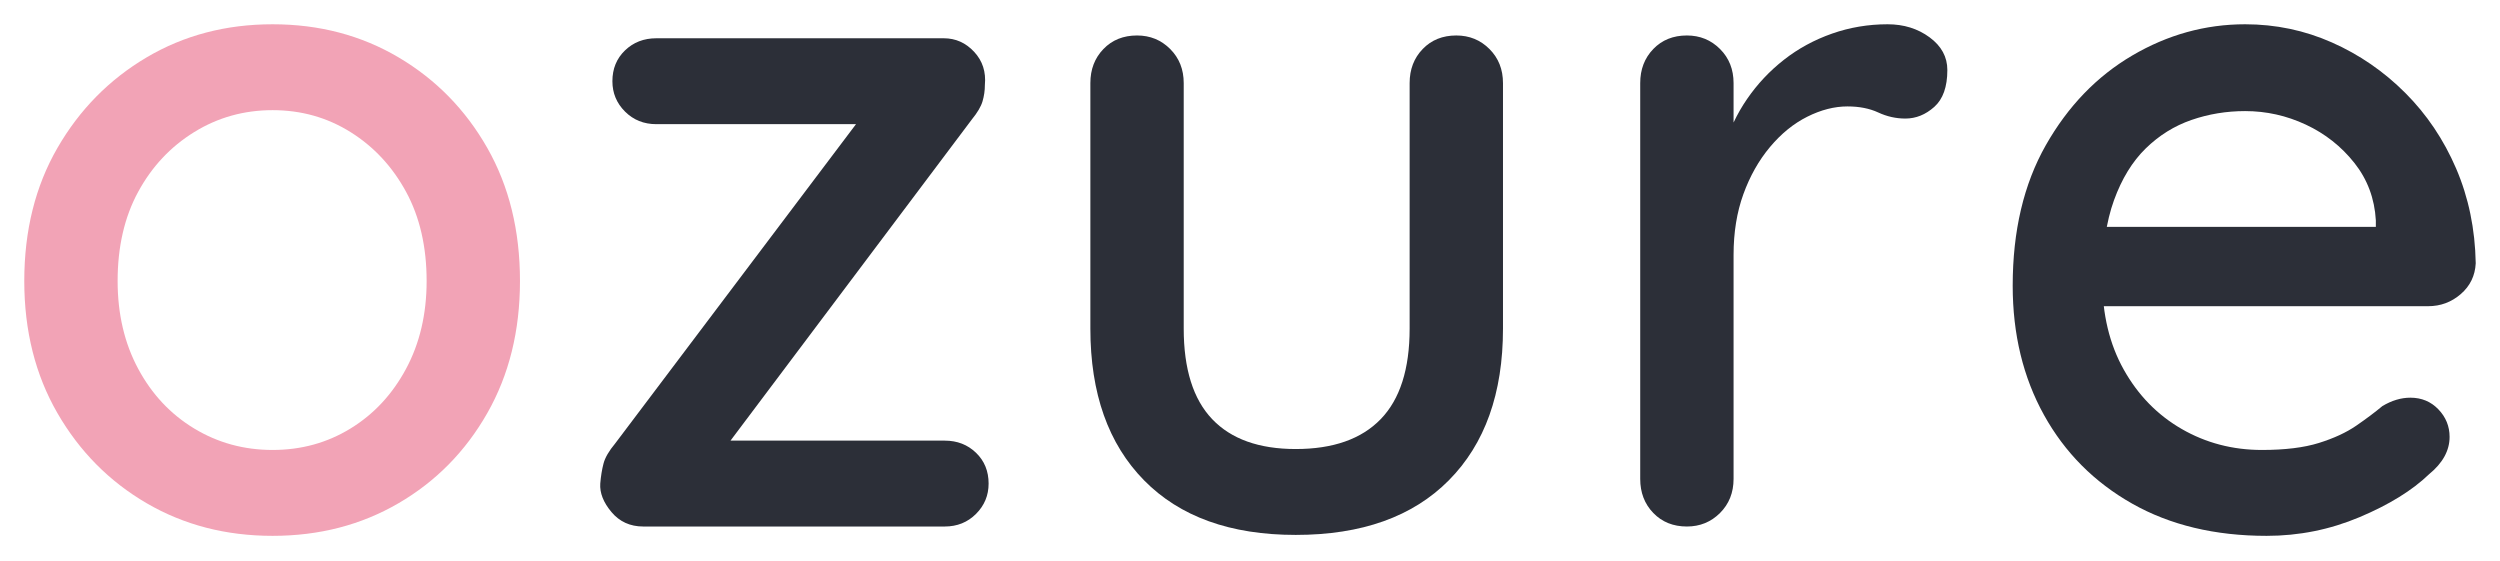
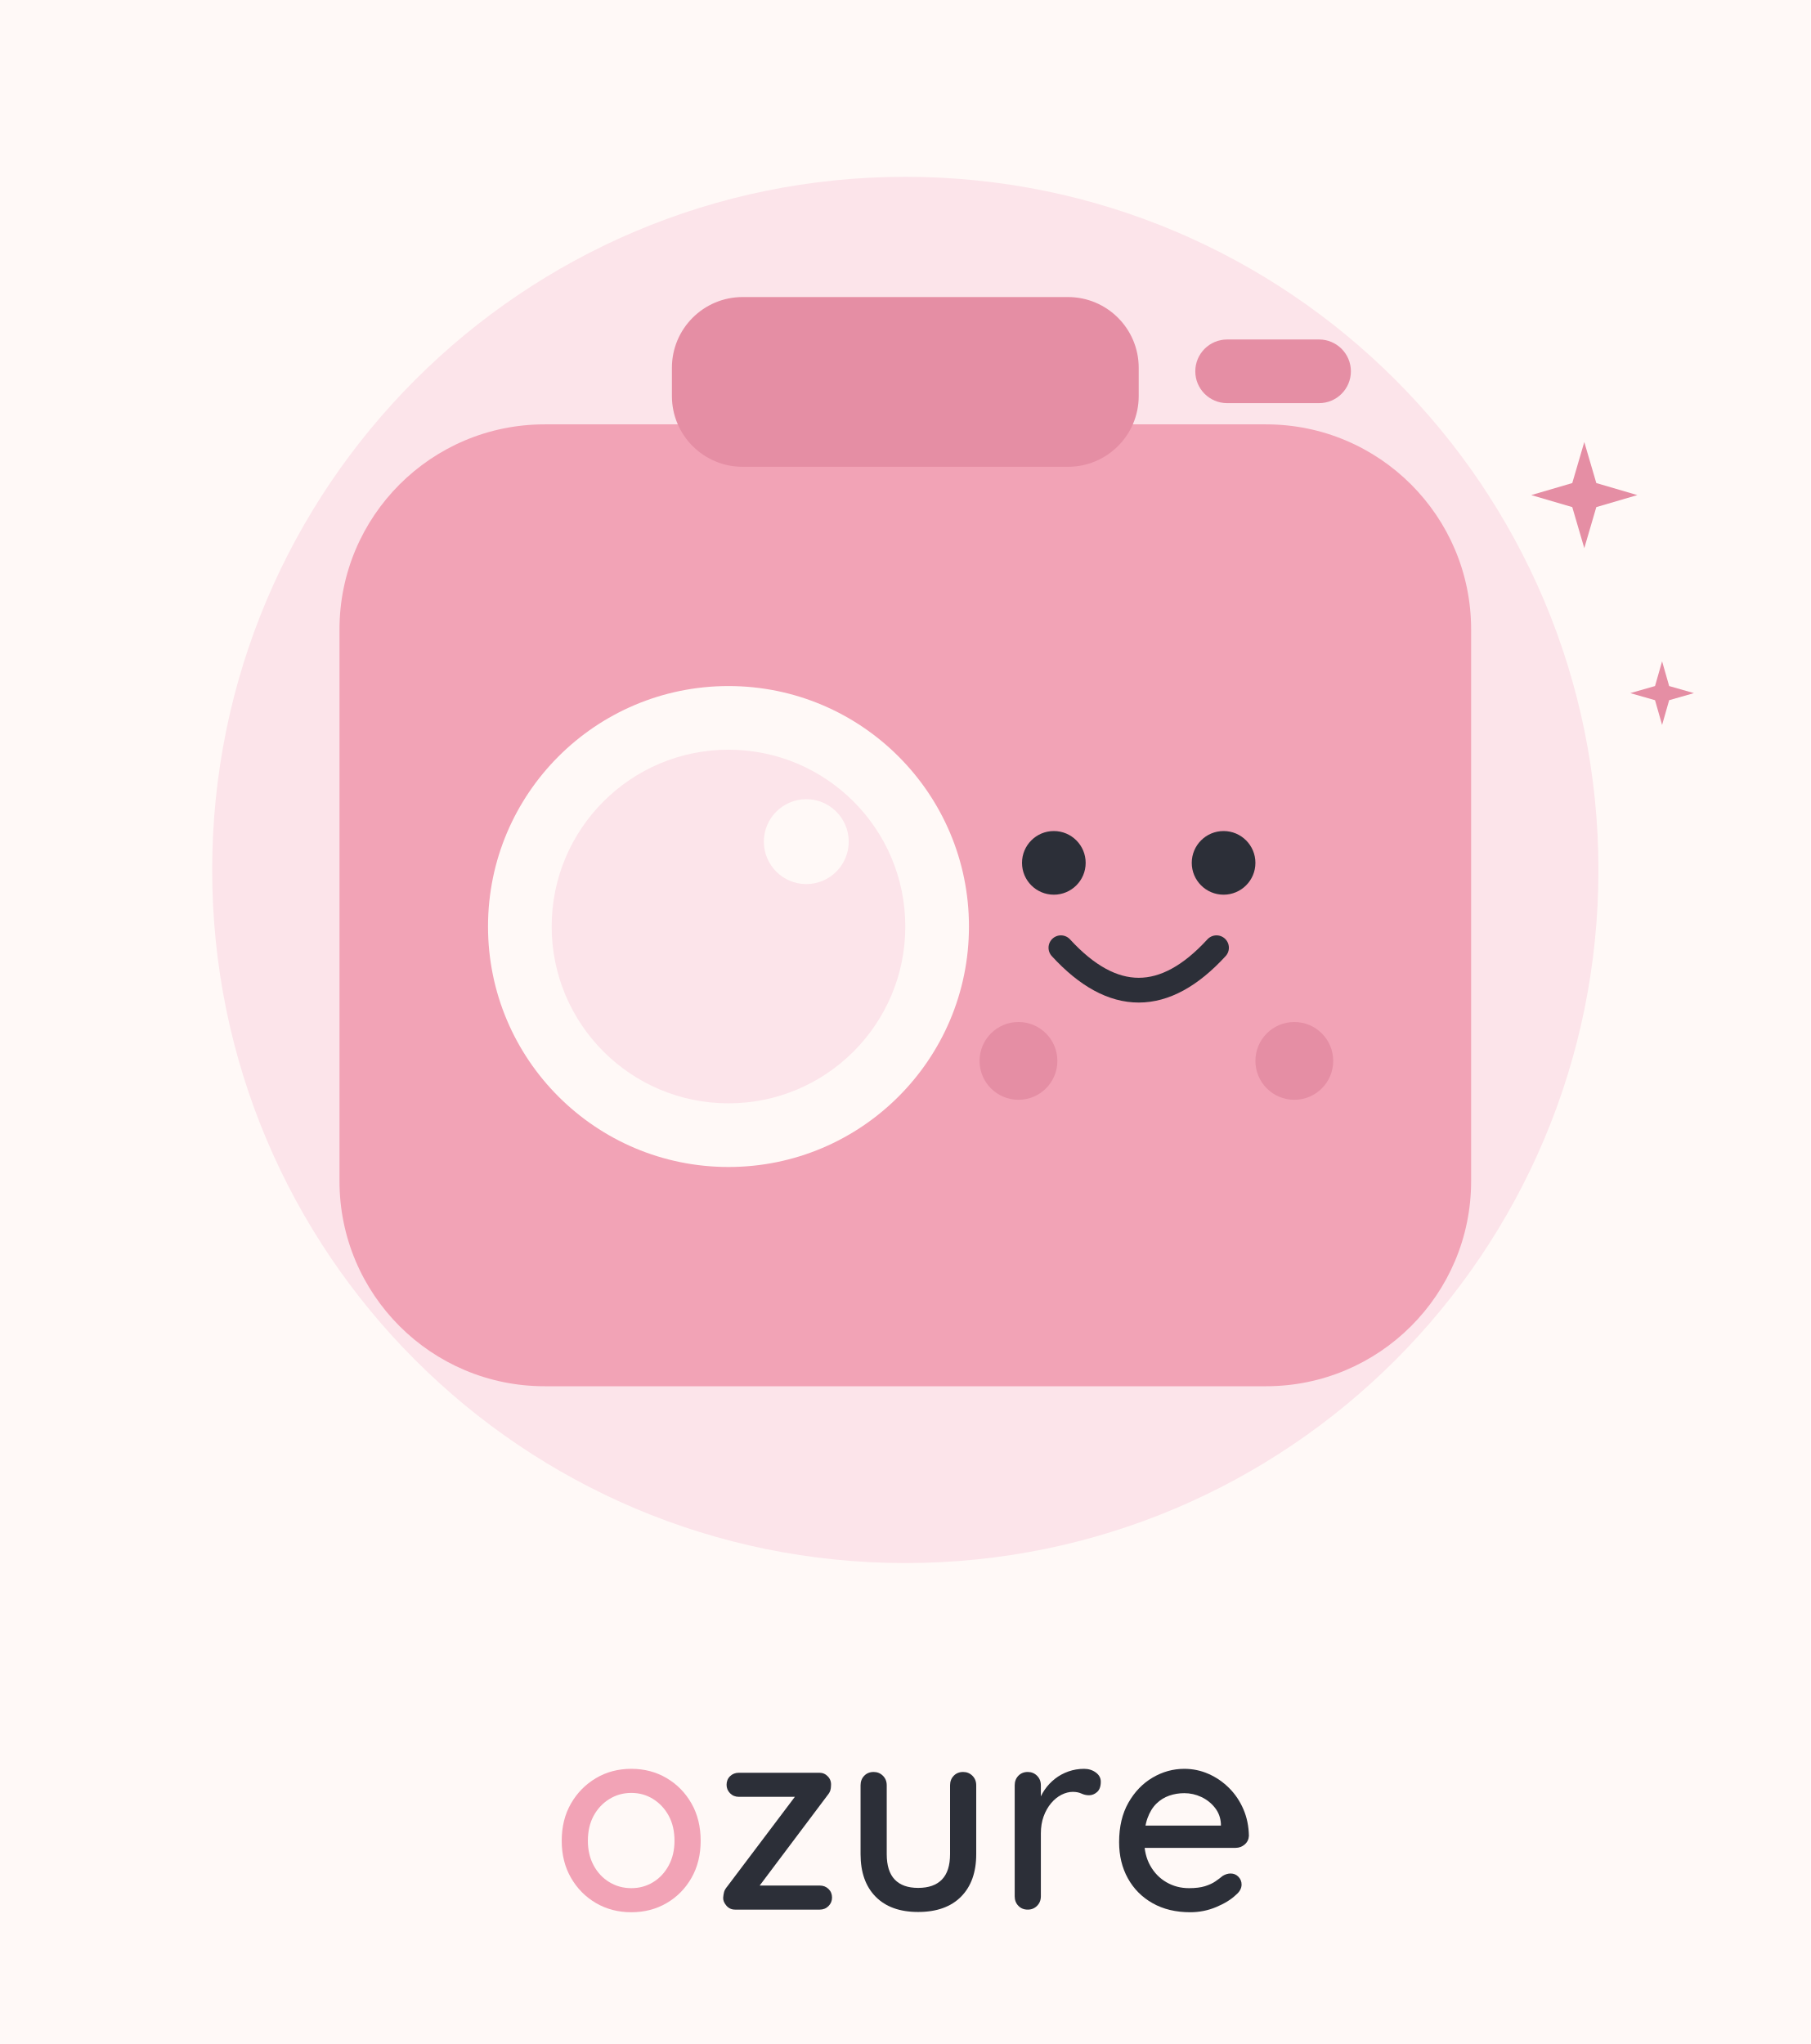
- <svg xmlns="http://www.w3.org/2000/svg" viewBox="17.0 -564.0 2678.0 600.0" role="img" aria-label="ozure">
-   <path fill="#f2a3b6" d="M574.0 -263Q574.0 -183 539.0 -121.5Q504.0 -60 444.0 -25.0Q384.0 10 309.0 10Q234.0 10 174.0 -25.0Q114.0 -60 78.5 -121.5Q43.0 -183 43.0 -263Q43.0 -344 78.5 -405.5Q114.0 -467 174.0 -502.5Q234.0 -538 309.0 -538Q384.0 -538 444.0 -502.5Q504.0 -467 539.0 -405.5Q574.0 -344 574.0 -263ZM474.0 -263Q474.0 -318 452.0 -358.5Q430.0 -399 392.5 -422.5Q355.0 -446 309.0 -446Q263.0 -446 225.0 -422.5Q187.0 -399 165.0 -358.5Q143.0 -318 143.0 -263Q143.0 -210 165.0 -169.0Q187.0 -128 225.0 -105.0Q263.0 -82 309.0 -82Q355.0 -82 392.5 -105.0Q430.0 -128 452.0 -169.0Q474.0 -210 474.0 -263Z" />
-   <path fill="#2c2f38" d="M1029.0 -92Q1049.0 -92 1062.5 -79.0Q1076.0 -66 1076.0 -46Q1076.0 -27 1062.5 -13.5Q1049.0 0 1029.0 0H706.0Q685.0 0 672.0 -15.5Q659.0 -31 660.0 -46Q661.0 -58 663.5 -67.5Q666.0 -77 676.0 -89L943.0 -443V-431H720.0Q700.0 -431 686.5 -444.5Q673.0 -458 673.0 -477Q673.0 -497 686.5 -510.0Q700.0 -523 720.0 -523H1028.0Q1047.0 -523 1060.5 -508.5Q1074.0 -494 1072.0 -473Q1072.0 -464 1069.5 -455.5Q1067.0 -447 1058.0 -436L795.0 -86L791.0 -92Z" />
-   <path fill="#2c2f38" d="M1577.0 -526Q1598.0 -526 1612.5 -511.5Q1627.0 -497 1627.0 -475V-212Q1627.0 -108 1569.0 -49.5Q1511.0 9 1405.0 9Q1300.0 9 1242.5 -49.5Q1185.0 -108 1185.0 -212V-475Q1185.0 -497 1199.0 -511.5Q1213.0 -526 1235.0 -526Q1256.0 -526 1270.5 -511.5Q1285.0 -497 1285.0 -475V-212Q1285.0 -147 1315.5 -115.0Q1346.0 -83 1405.0 -83Q1465.0 -83 1496.0 -115.0Q1527.0 -147 1527.0 -212V-475Q1527.0 -497 1541.0 -511.5Q1555.0 -526 1577.0 -526Z" />
-   <path fill="#2c2f38" d="M1824.0 0Q1802.0 0 1788.0 -14.5Q1774.0 -29 1774.0 -51V-475Q1774.0 -497 1788.0 -511.5Q1802.0 -526 1824.0 -526Q1845.0 -526 1859.5 -511.5Q1874.0 -497 1874.0 -475V-363L1864.0 -406Q1872.0 -434 1888.5 -458.0Q1905.0 -482 1928.0 -500.0Q1951.0 -518 1979.5 -528.0Q2008.0 -538 2039.0 -538Q2065.0 -538 2084.0 -524.0Q2103.0 -510 2103.0 -489Q2103.0 -462 2089.0 -449.5Q2075.0 -437 2058.0 -437Q2043.0 -437 2029.0 -443.5Q2015.0 -450 1996.0 -450Q1975.0 -450 1953.0 -439.0Q1931.0 -428 1913.0 -406.5Q1895.0 -385 1884.5 -356.0Q1874.0 -327 1874.0 -291V-51Q1874.0 -29 1859.5 -14.5Q1845.0 0 1824.0 0Z" />
-   <path fill="#2c2f38" d="M2445.0 10Q2362.0 10 2301.0 -24.5Q2240.0 -59 2206.5 -119.5Q2173.0 -180 2173.0 -258Q2173.0 -346 2208.5 -408.5Q2244.0 -471 2301.0 -504.5Q2358.0 -538 2422.0 -538Q2471.0 -538 2515.0 -518.5Q2559.0 -499 2593.5 -464.5Q2628.0 -430 2648.0 -383.5Q2668.0 -337 2669.0 -282Q2668.0 -262 2653.0 -249.0Q2638.0 -236 2618.0 -236H2229.0L2205.0 -321H2581.0L2562.0 -303V-328Q2560.0 -363 2539.0 -389.5Q2518.0 -416 2487.0 -430.5Q2456.0 -445 2422.0 -445Q2392.0 -445 2364.5 -435.5Q2337.0 -426 2315.5 -405.0Q2294.0 -384 2281.5 -349.5Q2269.0 -315 2269.0 -264Q2269.0 -209 2292.0 -168.0Q2315.0 -127 2354.0 -104.5Q2393.0 -82 2440.0 -82Q2477.0 -82 2501.0 -89.5Q2525.0 -97 2541.0 -108.0Q2557.0 -119 2569.0 -129Q2584.0 -138 2599.0 -138Q2617.0 -138 2629.0 -125.5Q2641.0 -113 2641.0 -96Q2641.0 -74 2619.0 -56Q2592.0 -30 2544.5 -10.0Q2497.0 10 2445.0 10Z" />
+ <svg xmlns="http://www.w3.org/2000/svg" viewBox="0 0 512 578" width="512" height="578" role="img" aria-label="ozure">
+   <rect width="512" height="578" fill="#fff9f7" />
+   <circle cx="256" cy="246" r="196" fill="#fce4ea" />
+   <rect x="96" y="120" width="320" height="272" rx="58" fill="#f2a3b6" />
+   <rect x="190" y="84" width="132" height="48" rx="20" fill="#e58ea4" />
+   <rect x="338" y="96" width="44" height="18" rx="9" fill="#e58ea4" />
+   <circle cx="206" cy="262" r="68" fill="#fff9f7" />
+   <circle cx="206" cy="262" r="50" fill="#fce4ea" />
+   <circle cx="228" cy="238" r="12" fill="#fff9f7" />
+   <circle cx="298" cy="244" r="9" fill="#2c2f38" />
+   <circle cx="346" cy="244" r="9" fill="#2c2f38" />
+   <path d="M 300 268 Q 322 292 344 268" fill="none" stroke="#2c2f38" stroke-width="7" stroke-linecap="round" />
+   <circle cx="288" cy="300" r="11" fill="#e58ea4" />
+   <circle cx="366" cy="300" r="11" fill="#e58ea4" />
+   <polygon points="448.0,125.0 451.4,136.6 463.0,140.0 451.4,143.4 448.0,155.0 444.6,143.4 433.0,140.0 444.6,136.6" fill="#e58ea4" />
+   <polygon points="470.0,187.0 472.0,194.0 479.0,196.0 472.0,198.0 470.0,205.0 468.0,198.0 461.0,196.0 468.0,194.0" fill="#e58ea4" />
+   <path fill="#f2a3b6" d="M198.132 520.538Q198.132 526.458 195.542 531.009Q192.952 535.56 188.512 538.15Q184.072 540.74 178.522 540.74Q172.972 540.74 168.532 538.15Q164.092 535.56 161.465 531.009Q158.838 526.458 158.838 520.538Q158.838 514.544 161.465 509.993Q164.092 505.442 168.532 502.815Q172.972 500.188 178.522 500.188Q184.072 500.188 188.512 502.815Q192.952 505.442 195.542 509.993Q198.132 514.544 198.132 520.538ZM190.732 520.538Q190.732 516.468 189.104 513.471Q187.476 510.474 184.701 508.735Q181.926 506.996 178.522 506.996Q175.118 506.996 172.306 508.735Q169.494 510.474 167.866 513.471Q166.238 516.468 166.238 520.538Q166.238 524.46 167.866 527.494Q169.494 530.528 172.306 532.23Q175.118 533.932 178.522 533.932Q181.926 533.932 184.701 532.23Q187.476 530.528 189.104 527.494Q190.732 524.46 190.732 520.538Z" />
+   <path fill="#2c2f38" d="M231.802 533.192Q233.282 533.192 234.281 534.154Q235.28 535.116 235.28 536.596Q235.28 538.002 234.281 539.001Q233.282 540.0 231.802 540.0H207.9Q206.346 540.0 205.384 538.853Q204.422 537.706 204.496 536.596Q204.57 535.708 204.755 535.005Q204.94 534.302 205.68 533.414L225.438 507.218V508.106H208.936Q207.456 508.106 206.457 507.107Q205.458 506.108 205.458 504.702Q205.458 503.222 206.457 502.26Q207.456 501.298 208.936 501.298H231.728Q233.134 501.298 234.133 502.371Q235.132 503.444 234.984 504.998Q234.984 505.664 234.799 506.293Q234.614 506.922 233.948 507.736L214.486 533.636L214.19 533.192Z" />
+   <path fill="#2c2f38" d="M272.354 501.076Q273.908 501.076 274.981 502.149Q276.054 503.222 276.054 504.85V524.312Q276.054 532.008 271.762 536.337Q267.47 540.666 259.626 540.666Q251.856 540.666 247.601 536.337Q243.346 532.008 243.346 524.312V504.85Q243.346 503.222 244.382 502.149Q245.418 501.076 247.046 501.076Q248.6 501.076 249.673 502.149Q250.746 503.222 250.746 504.85V524.312Q250.746 529.122 253.003 531.49Q255.26 533.858 259.626 533.858Q264.066 533.858 266.36 531.49Q268.654 529.122 268.654 524.312V504.85Q268.654 503.222 269.69 502.149Q270.726 501.076 272.354 501.076Z" />
+   <path fill="#2c2f38" d="M290.632 540.0Q289.004 540.0 287.968 538.927Q286.932 537.854 286.932 536.226V504.85Q286.932 503.222 287.968 502.149Q289.004 501.076 290.632 501.076Q292.186 501.076 293.259 502.149Q294.332 503.222 294.332 504.85V513.138L293.592 509.956Q294.184 507.884 295.405 506.108Q296.626 504.332 298.328 503.0Q300.03 501.668 302.139 500.928Q304.248 500.188 306.542 500.188Q308.466 500.188 309.872 501.224Q311.278 502.26 311.278 503.814Q311.278 505.812 310.242 506.737Q309.206 507.662 307.948 507.662Q306.838 507.662 305.802 507.181Q304.766 506.7 303.36 506.7Q301.806 506.7 300.178 507.514Q298.55 508.328 297.218 509.919Q295.886 511.51 295.109 513.656Q294.332 515.802 294.332 518.466V536.226Q294.332 537.854 293.259 538.927Q292.186 540.0 290.632 540.0Z" />
+   <path fill="#2c2f38" d="M336.586 540.74Q330.444 540.74 325.93 538.187Q321.416 535.634 318.937 531.157Q316.458 526.68 316.458 520.908Q316.458 514.396 319.085 509.771Q321.712 505.146 325.93 502.667Q330.148 500.188 334.884 500.188Q338.51 500.188 341.766 501.631Q345.022 503.074 347.575 505.627Q350.128 508.18 351.608 511.621Q353.088 515.062 353.162 519.132Q353.088 520.612 351.978 521.574Q350.868 522.536 349.388 522.536H320.602L318.826 516.246H346.65L345.244 517.578V515.728Q345.096 513.138 343.542 511.177Q341.988 509.216 339.694 508.143Q337.4 507.07 334.884 507.07Q332.664 507.07 330.629 507.773Q328.594 508.476 327.003 510.03Q325.412 511.584 324.487 514.137Q323.562 516.69 323.562 520.464Q323.562 524.534 325.264 527.568Q326.966 530.602 329.852 532.267Q332.738 533.932 336.216 533.932Q338.954 533.932 340.73 533.377Q342.506 532.822 343.69 532.008Q344.874 531.194 345.762 530.454Q346.872 529.788 347.982 529.788Q349.314 529.788 350.202 530.713Q351.09 531.638 351.09 532.896Q351.09 534.524 349.462 535.856Q347.464 537.78 343.949 539.26Q340.434 540.74 336.586 540.74Z" />
</svg>
